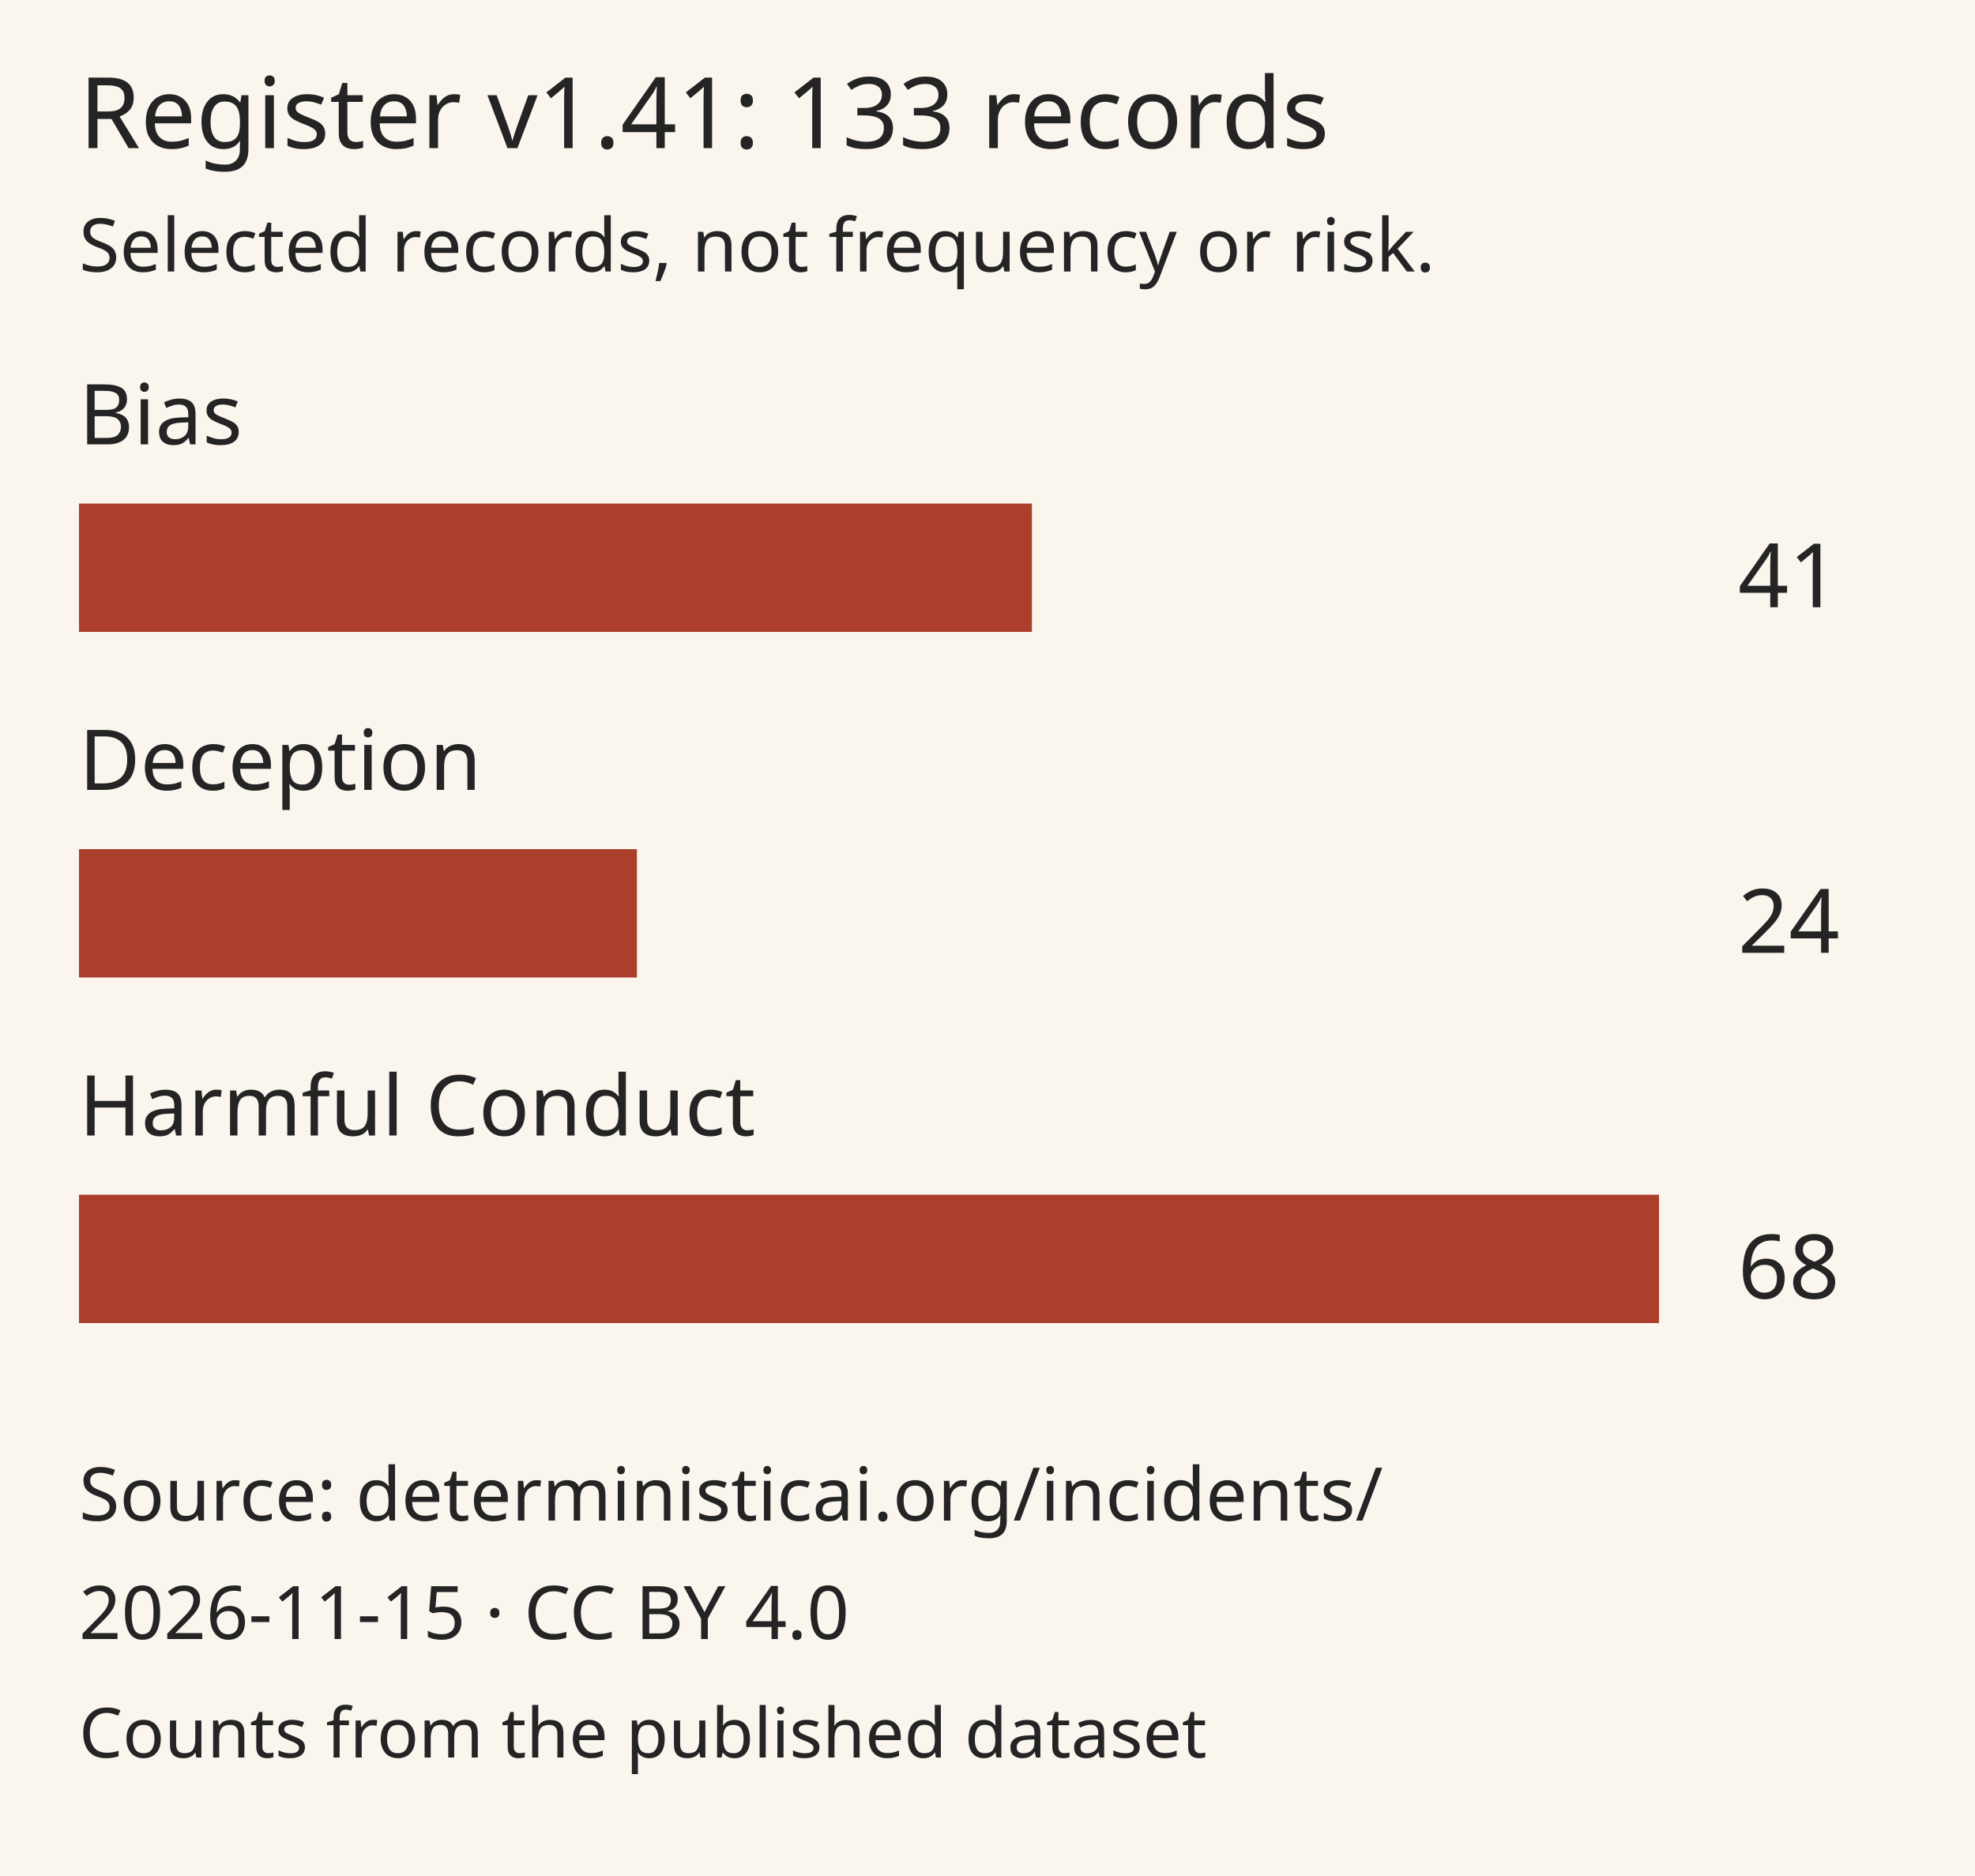
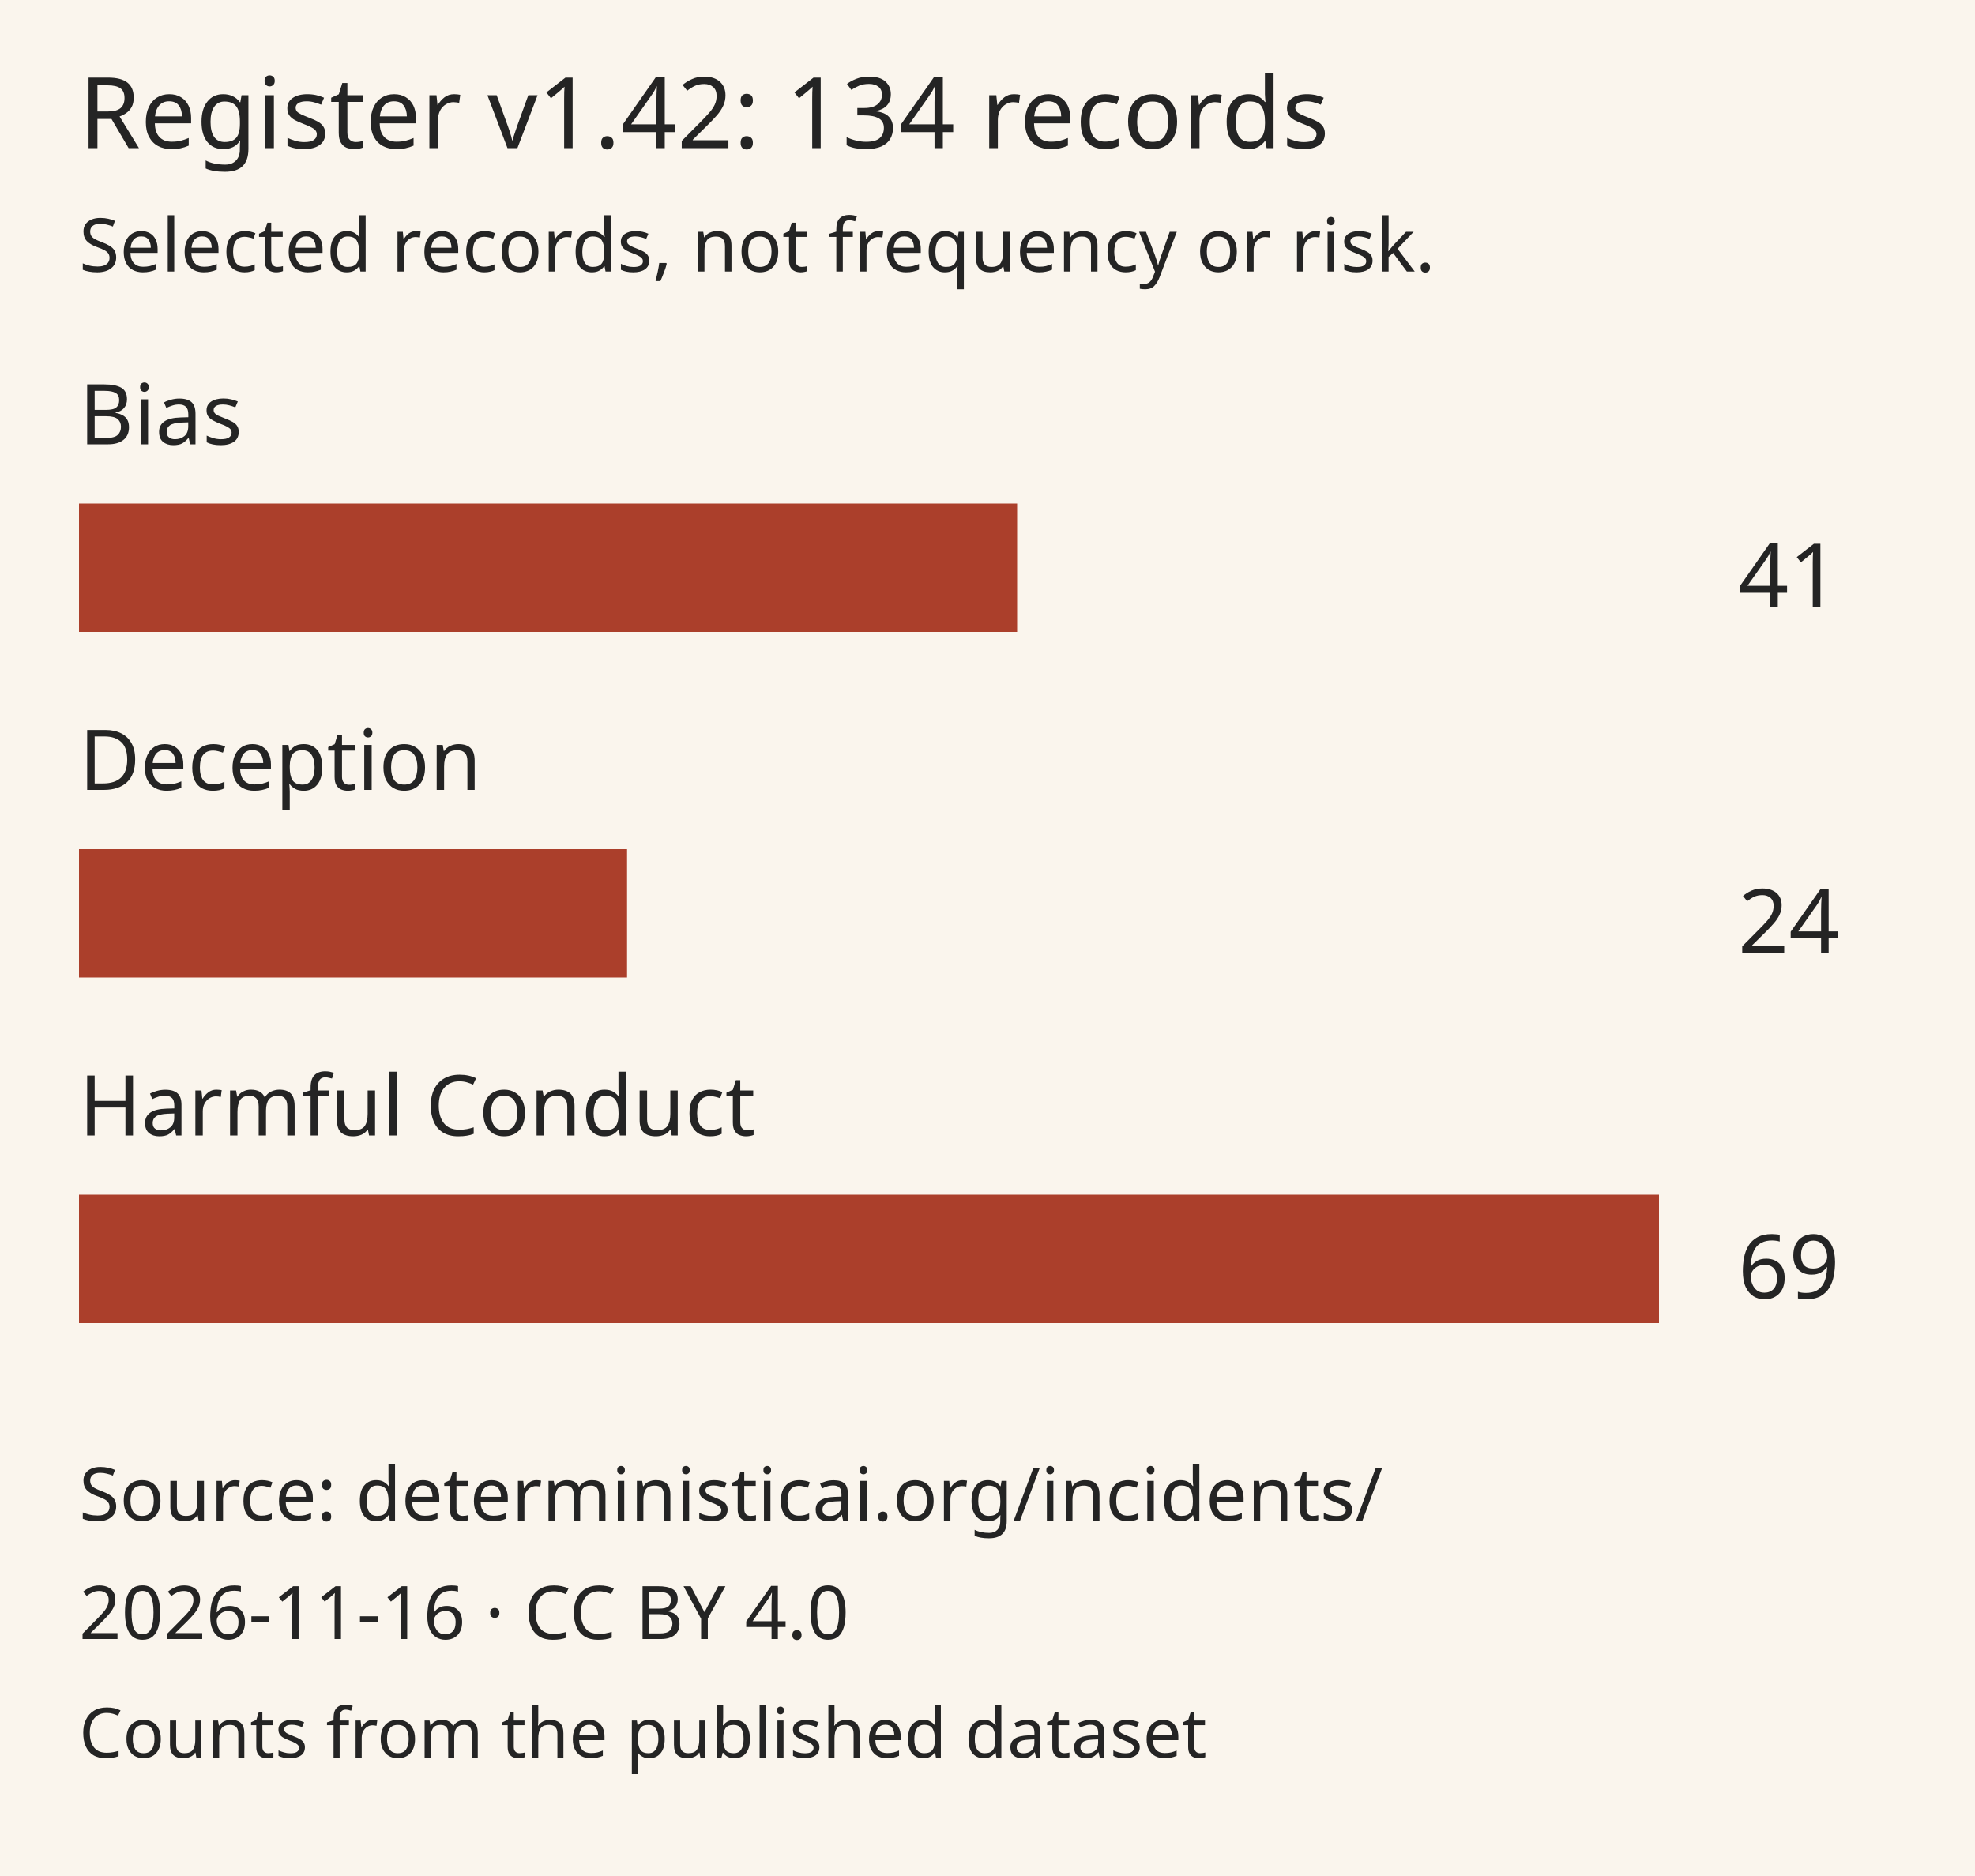
<svg xmlns="http://www.w3.org/2000/svg" viewBox="0 0 400 380">
  <rect width="400" height="380" fill="#faf5ed" />
  <g font-family="sans-serif" fill="#242424">
-     <text x="16" y="30" font-size="20">Register v1.41: 133 records</text>
+     <text x="16" y="30" font-size="20">Register v1.42: 134 records</text>
    <text x="16" y="55" font-size="15">Selected records, not frequency or risk.</text>
    <text x="16" y="90" font-size="17">Bias</text>
-     <rect x="16" y="102" width="193" height="26" fill="#ab3f2b" />
+     <rect x="16" y="102" width="190" height="26" fill="#ab3f2b" />
    <text x="352" y="123" font-size="18">41</text>
    <text x="16" y="160" font-size="17">Deception</text>
-     <rect x="16" y="172" width="113" height="26" fill="#ab3f2b" />
+     <rect x="16" y="172" width="111" height="26" fill="#ab3f2b" />
    <text x="352" y="193" font-size="18">24</text>
    <text x="16" y="230" font-size="17">Harmful Conduct</text>
    <rect x="16" y="242" width="320" height="26" fill="#ab3f2b" />
-     <text x="352" y="263" font-size="18">68</text>
+     <text x="352" y="263" font-size="18">69</text>
    <text x="16" y="308" font-size="15">Source: deterministicai.org/incidents/</text>
-     <text x="16" y="332" font-size="15">2026-11-15 · CC BY 4.0</text>
+     <text x="16" y="332" font-size="15">2026-11-16 · CC BY 4.0</text>
    <text x="16" y="356" font-size="14">Counts from the published dataset</text>
  </g>
</svg>
